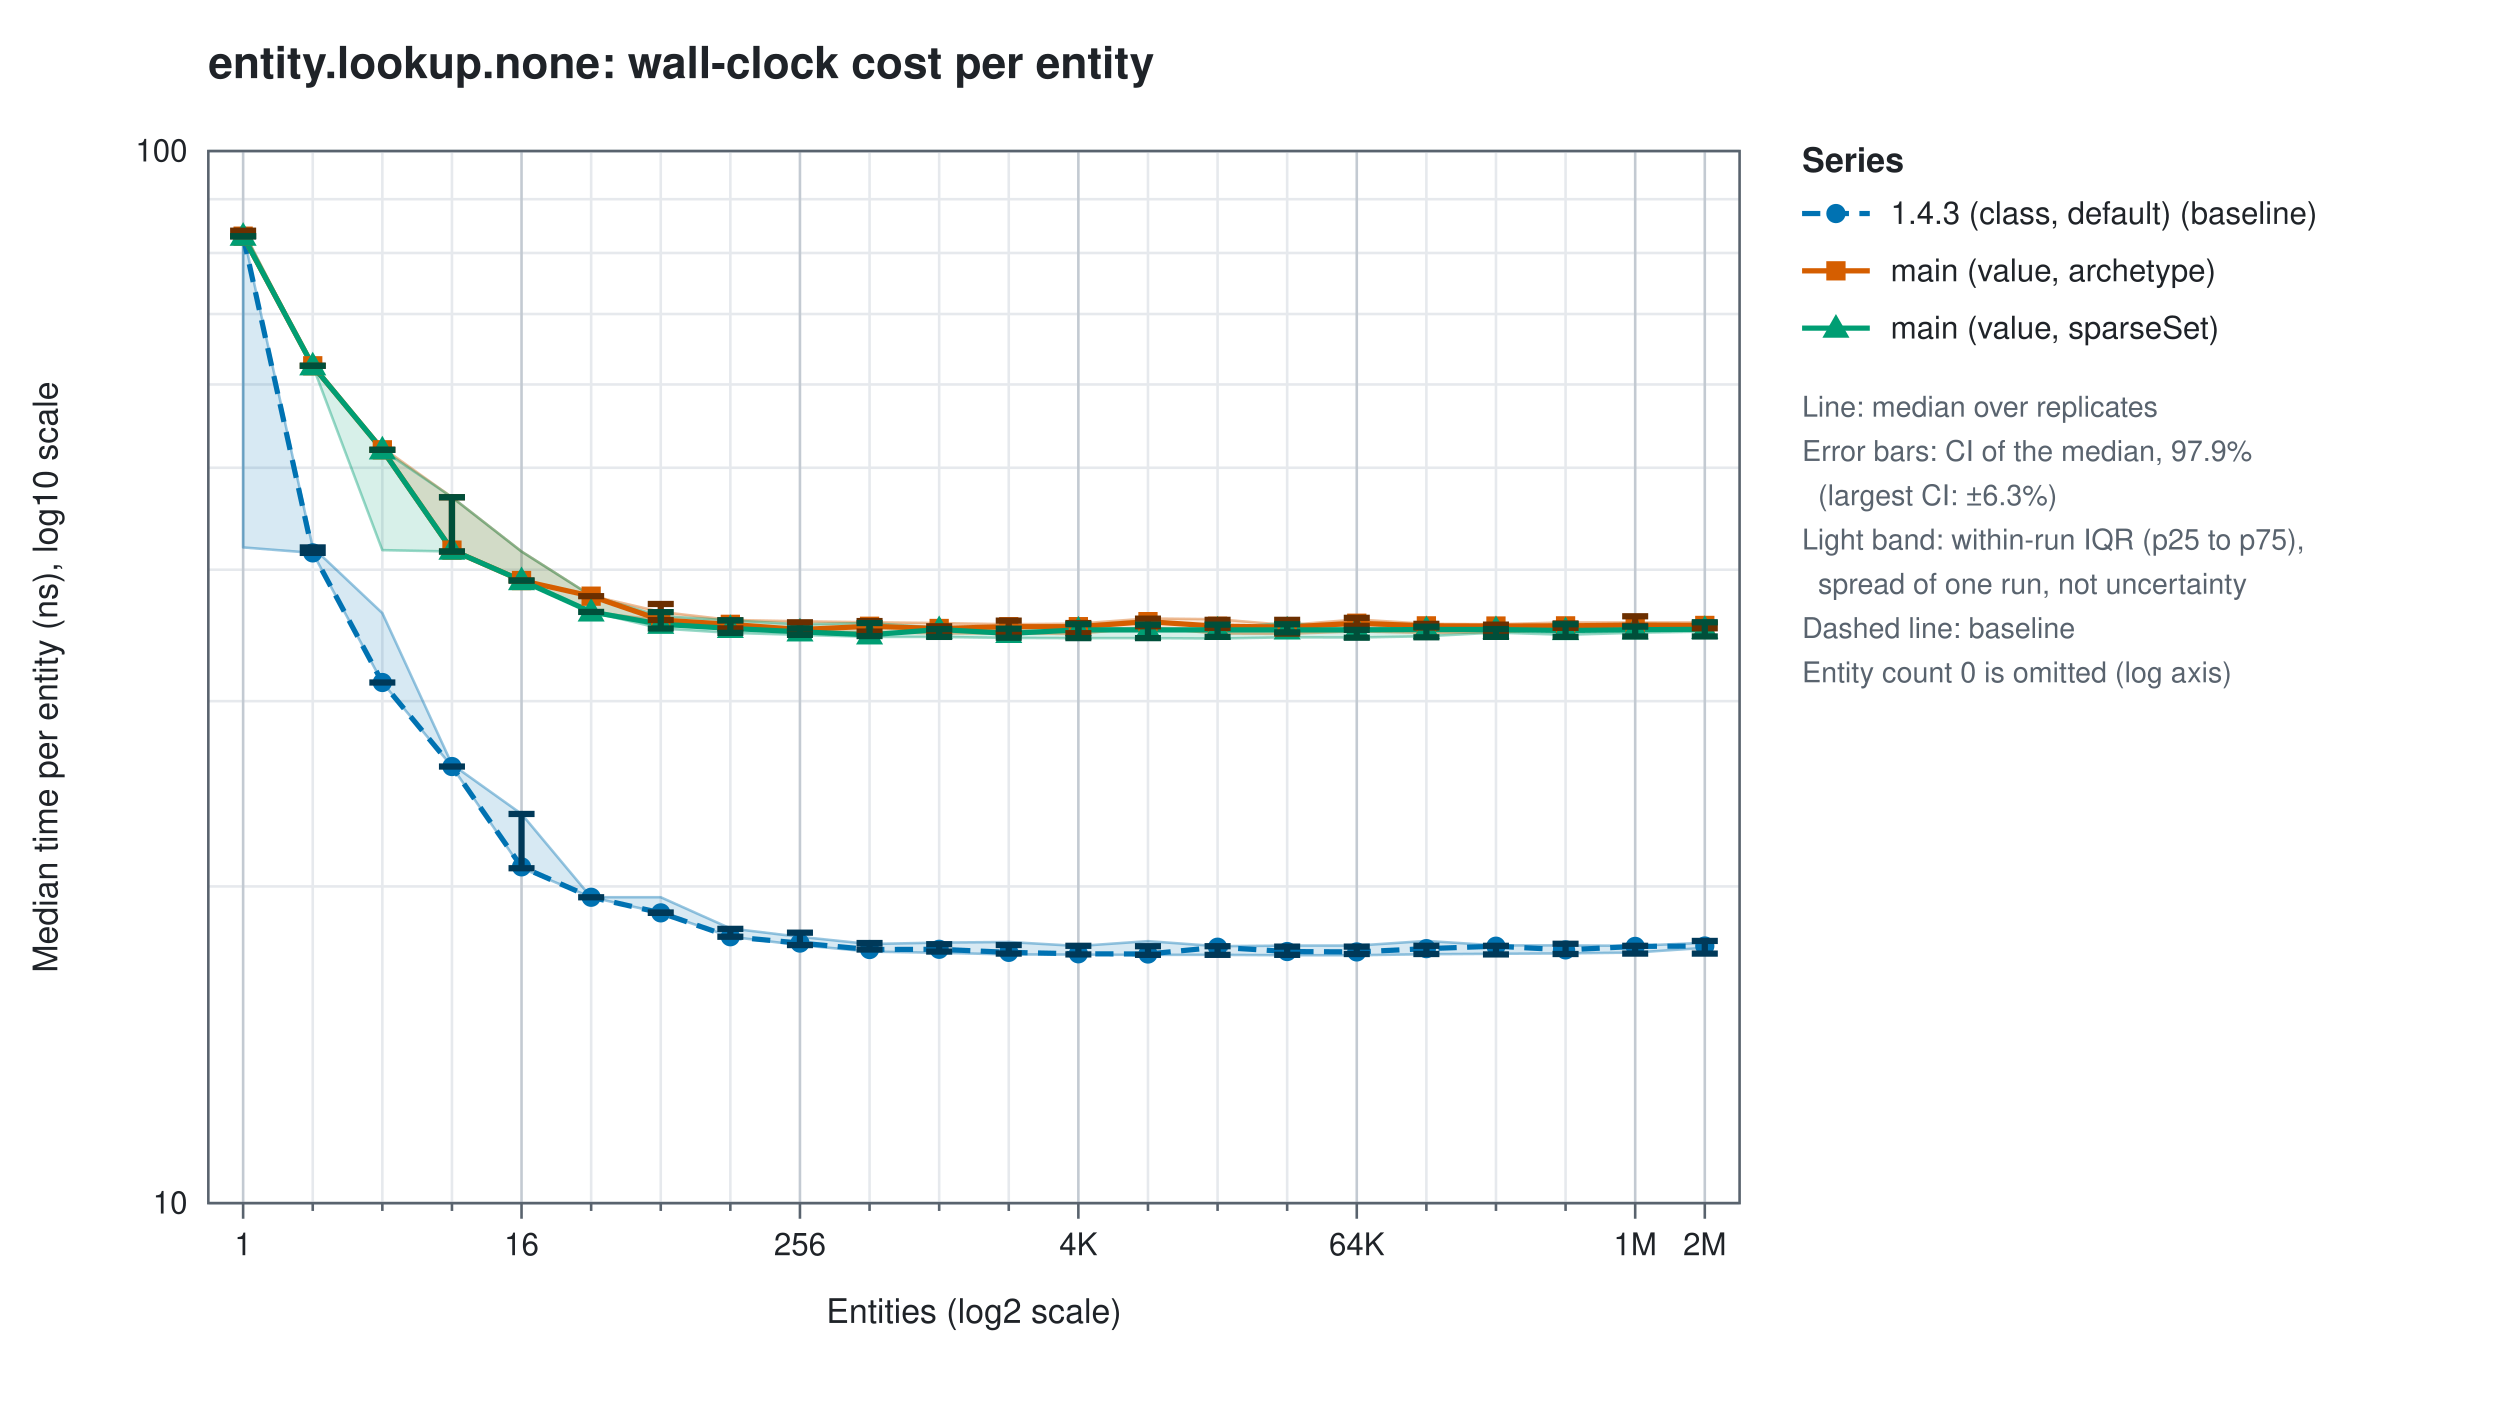
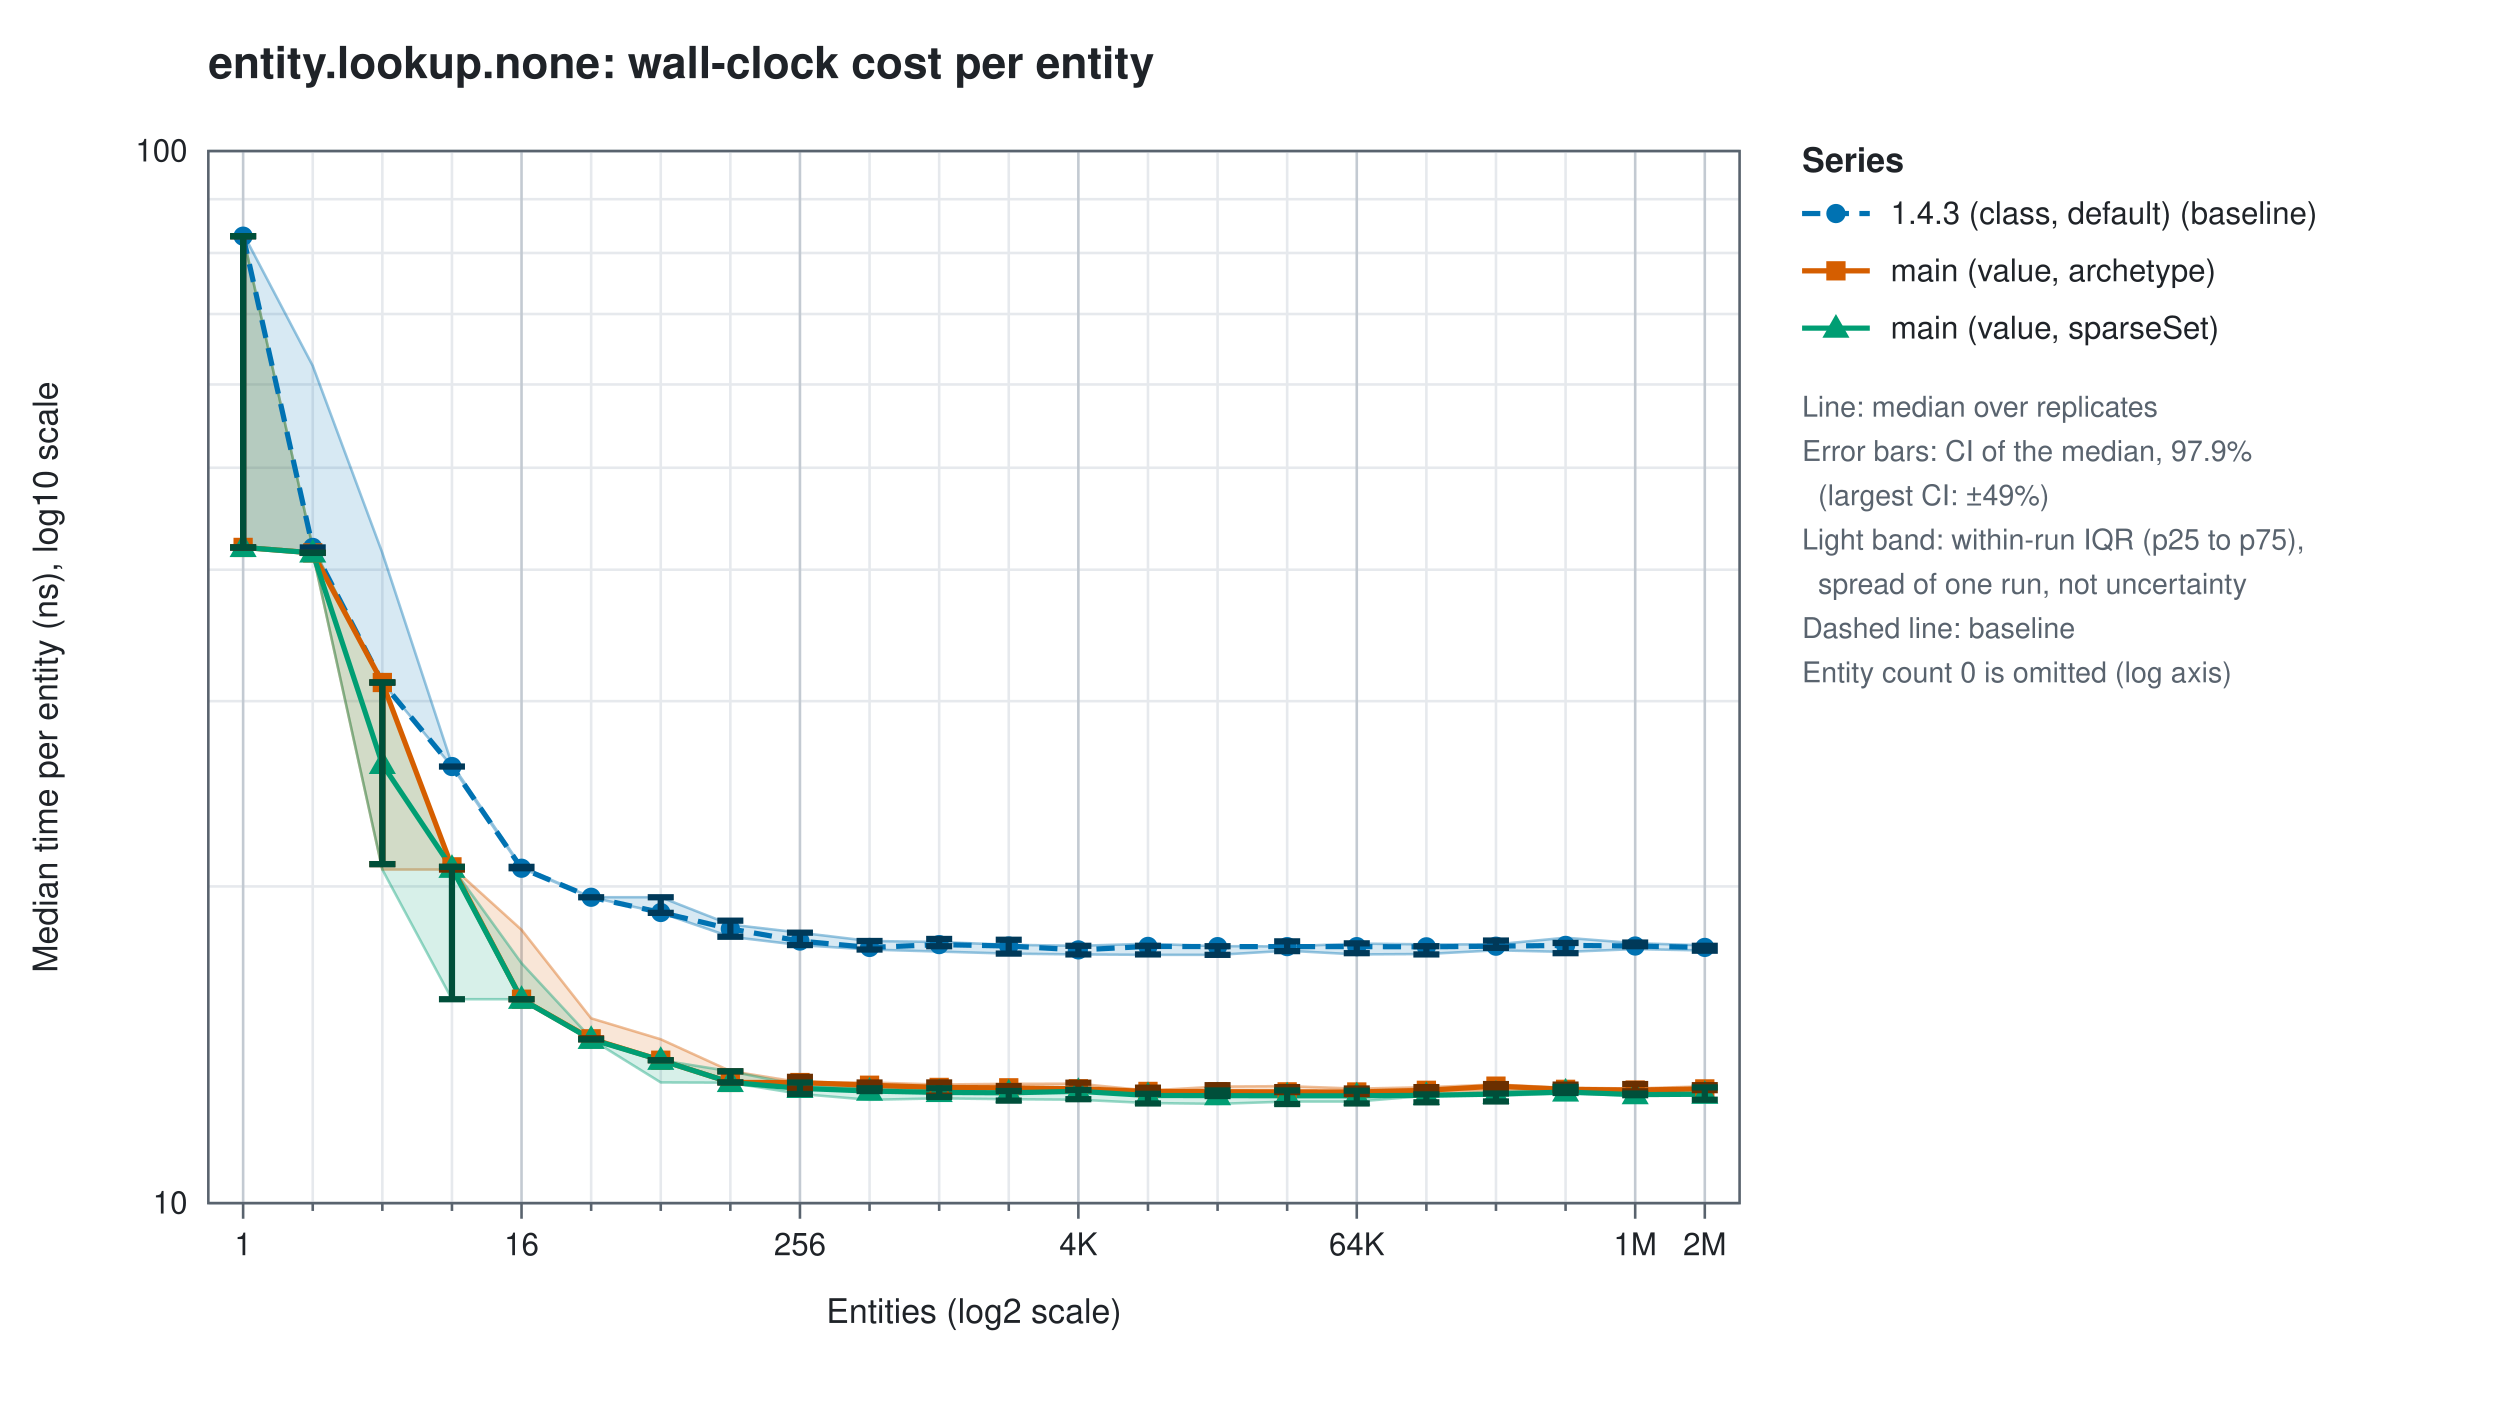
<svg xmlns="http://www.w3.org/2000/svg" viewBox="0 0 960 540" width="960" height="540" role="img" aria-label="entity.lookup.none: wall-clock cost per entity">
  <style>
text{font-family:-apple-system,BlinkMacSystemFont,'Segoe UI',Helvetica,Arial,sans-serif;fill:#1f2328}
.title{font-size:17px;font-weight:600}.axis-title{font-size:13px}.tick{font-size:12px}.legend{font-size:12px}.legend-title{font-size:13px;font-weight:600}.note{font-size:11px;fill:#59636e}
.grid{stroke:#c3cad2;stroke-width:1}.minor{stroke:#e6e9ed;stroke-width:1}.axis{stroke:#59636e;stroke-width:1}.frame{fill:none;stroke:#59636e;stroke-width:1}
.line{fill:none;stroke:currentColor;stroke-width:2;stroke-linejoin:round}.baseline{stroke-dasharray:7 4}
.band{fill:currentColor;fill-opacity:.16;stroke:currentColor;stroke-opacity:.4;stroke-width:1;stroke-linejoin:round}.ribbon{fill:currentColor;fill-opacity:.2;stroke:none}.errbar{fill:none;stroke:currentColor;stroke-width:2.4;stroke-linecap:butt}
.zone{fill:#59636e;fill-opacity:.14;stroke:none}.ref{stroke:#1f2328;stroke-width:1;stroke-dasharray:2 3}
.marker{fill:currentColor;stroke:currentColor;stroke-width:1.4}.marker.hollow{fill:none}
.c0{color:#0072B2}
.c1{color:#D55E00}
.c2{color:#009E73}
.c3{color:#CC79A7}
.c4{color:#E69F00}
.c5{color:#56B4E9}
.c6{color:#6E6E6E}
.errbar.e0{color:#003959}
.errbar.e1{color:#6B2F00}
.errbar.e2{color:#004F3A}
.errbar.e3{color:#663D54}
.errbar.e4{color:#735000}
.errbar.e5{color:#2B5A75}
.errbar.e6{color:#373737}
@media (prefers-color-scheme: dark){
text{fill:#e6edf3}.note{fill:#9198a1}
.grid{stroke:#4a525c}.minor{stroke:#2d333b}.axis,.frame{stroke:#9198a1}.zone{fill:#9198a1}.ref{stroke:#e6edf3}
.c0{color:#5AB4F0}
.c1{color:#F28C42}
.c2{color:#2FD0A0}
.c3{color:#E69BC4}
.c4{color:#F2B83A}
.c5{color:#8FD0F5}
.c6{color:#B4B4B4}
.errbar.e0{color:#A4D6F7}
.errbar.e1{color:#F8C097}
.errbar.e2{color:#8DE5CB}
.errbar.e3{color:#F1C8DF}
.errbar.e4{color:#F8D893}
.errbar.e5{color:#C1E5FA}
.errbar.e6{color:#D6D6D6}
}
</style>
  <clipPath id="plot-area">
    <rect x="80" y="58" width="588" height="404" />
  </clipPath>
  <text class="title" x="80" y="30">entity.lookup.none: wall-clock cost per entity</text>
  <line class="minor" x1="80" x2="668" y1="340.38" y2="340.38" />
  <line class="minor" x1="80" x2="668" y1="269.24" y2="269.24" />
  <line class="minor" x1="80" x2="668" y1="218.77" y2="218.77" />
  <line class="minor" x1="80" x2="668" y1="179.62" y2="179.62" />
  <line class="minor" x1="80" x2="668" y1="147.63" y2="147.63" />
  <line class="minor" x1="80" x2="668" y1="120.58" y2="120.58" />
  <line class="minor" x1="80" x2="668" y1="97.15" y2="97.15" />
  <line class="minor" x1="80" x2="668" y1="76.49" y2="76.49" />
  <line class="grid" x1="80" x2="668" y1="462" y2="462" />
  <text class="tick" text-anchor="end" x="72" y="466">10</text>
  <line class="grid" x1="80" x2="668" y1="58" y2="58" />
  <text class="tick" text-anchor="end" x="72" y="62">100</text>
  <line class="grid" x1="93.36" x2="93.36" y1="58" y2="462" />
  <line class="axis" x1="93.36" x2="93.36" y1="462" y2="468" />
  <text class="tick" text-anchor="middle" x="93.36" y="482">1</text>
  <line class="minor" x1="120.09" x2="120.09" y1="58" y2="462" />
  <line class="axis" x1="120.09" x2="120.09" y1="462" y2="465" />
  <line class="minor" x1="146.82" x2="146.82" y1="58" y2="462" />
  <line class="axis" x1="146.82" x2="146.82" y1="462" y2="465" />
  <line class="minor" x1="173.55" x2="173.55" y1="58" y2="462" />
  <line class="axis" x1="173.55" x2="173.55" y1="462" y2="465" />
  <line class="grid" x1="200.27" x2="200.27" y1="58" y2="462" />
  <line class="axis" x1="200.27" x2="200.27" y1="462" y2="468" />
  <text class="tick" text-anchor="middle" x="200.27" y="482">16</text>
  <line class="minor" x1="227" x2="227" y1="58" y2="462" />
  <line class="axis" x1="227" x2="227" y1="462" y2="465" />
  <line class="minor" x1="253.73" x2="253.73" y1="58" y2="462" />
  <line class="axis" x1="253.73" x2="253.73" y1="462" y2="465" />
  <line class="minor" x1="280.45" x2="280.45" y1="58" y2="462" />
  <line class="axis" x1="280.45" x2="280.45" y1="462" y2="465" />
  <line class="grid" x1="307.18" x2="307.18" y1="58" y2="462" />
  <line class="axis" x1="307.18" x2="307.18" y1="462" y2="468" />
  <text class="tick" text-anchor="middle" x="307.18" y="482">256</text>
  <line class="minor" x1="333.91" x2="333.91" y1="58" y2="462" />
  <line class="axis" x1="333.91" x2="333.91" y1="462" y2="465" />
  <line class="minor" x1="360.64" x2="360.64" y1="58" y2="462" />
  <line class="axis" x1="360.64" x2="360.64" y1="462" y2="465" />
  <line class="minor" x1="387.36" x2="387.36" y1="58" y2="462" />
  <line class="axis" x1="387.36" x2="387.36" y1="462" y2="465" />
  <line class="grid" x1="414.09" x2="414.09" y1="58" y2="462" />
  <line class="axis" x1="414.09" x2="414.09" y1="462" y2="468" />
  <text class="tick" text-anchor="middle" x="414.09" y="482">4K</text>
  <line class="minor" x1="440.82" x2="440.82" y1="58" y2="462" />
  <line class="axis" x1="440.82" x2="440.82" y1="462" y2="465" />
  <line class="minor" x1="467.55" x2="467.55" y1="58" y2="462" />
  <line class="axis" x1="467.55" x2="467.55" y1="462" y2="465" />
  <line class="minor" x1="494.27" x2="494.27" y1="58" y2="462" />
  <line class="axis" x1="494.27" x2="494.27" y1="462" y2="465" />
  <line class="grid" x1="521" x2="521" y1="58" y2="462" />
  <line class="axis" x1="521" x2="521" y1="462" y2="468" />
  <text class="tick" text-anchor="middle" x="521" y="482">64K</text>
  <line class="minor" x1="547.73" x2="547.73" y1="58" y2="462" />
  <line class="axis" x1="547.73" x2="547.73" y1="462" y2="465" />
  <line class="minor" x1="574.45" x2="574.45" y1="58" y2="462" />
  <line class="axis" x1="574.45" x2="574.45" y1="462" y2="465" />
  <line class="minor" x1="601.18" x2="601.18" y1="58" y2="462" />
  <line class="axis" x1="601.18" x2="601.18" y1="462" y2="465" />
  <line class="grid" x1="627.91" x2="627.91" y1="58" y2="462" />
  <line class="axis" x1="627.91" x2="627.91" y1="462" y2="468" />
  <text class="tick" text-anchor="middle" x="627.91" y="482">1M</text>
  <line class="grid" x1="654.64" x2="654.64" y1="58" y2="462" />
  <line class="axis" x1="654.64" x2="654.64" y1="462" y2="468" />
  <text class="tick" text-anchor="middle" x="654.64" y="482">2M</text>
  <rect class="frame" x="80" y="58" width="588" height="404" />
  <text class="axis-title" text-anchor="middle" x="374" y="508">Entities (log2 scale)</text>
  <text class="axis-title" text-anchor="middle" transform="translate(22 260) rotate(-90)">Median time per entity (ns), log10 scale</text>
  <g clip-path="url(#plot-area)">
-     <polygon class="band c0" points="93.36,89.64 120.09,210.21 146.82,235.44 173.55,293.51 200.27,312.56 227,344.55 253.73,344.55 280.45,356.52 307.18,359.75 333.91,362.51 360.64,361.95 387.36,361.72 414.09,363.27 440.82,361.4 467.55,363.34 494.27,363.11 521,363.11 547.73,361.32 574.45,363.03 601.18,363.03 627.91,363.19 654.64,362.02 654.64,363.97 627.91,365.78 601.18,366.1 574.45,366.26 547.73,366.42 521,366.81 494.27,366.81 467.55,366.66 440.82,366.66 414.09,366.58 387.36,366.5 360.64,365.87 333.91,365.41 307.18,362.91 280.45,359.71 253.73,350.54 227,344.55 200.27,333.4 173.55,294.35 146.82,262.08 120.09,212.31 93.36,210.21" />
-     <polygon class="band c1" points="93.36,88.59 120.09,140.46 146.82,171.89 173.55,190.94 200.27,211.78 227,228.78 253.73,234.98 280.45,238.06 307.18,238.57 333.91,238.95 360.64,239.25 387.36,239.71 414.09,239.48 440.82,237.48 467.55,237.79 494.27,240.02 521,237.86 547.73,239.55 574.45,239.71 601.18,239.01 627.91,239.01 654.64,239.01 654.64,241.65 627.91,240.25 601.18,241.73 574.45,242.82 547.73,243.06 521,242.43 494.27,243.38 467.55,243.3 440.82,240.87 414.09,243.38 387.36,243.3 360.64,243.22 333.91,242.76 307.18,242.61 280.45,241.3 253.73,238.25 227,234.98 200.27,222.93 173.55,211.78 146.82,172.73 120.09,140.46 93.36,90.69" />
-     <polygon class="band c2" points="93.36,88.59 120.09,140.46 146.82,172.73 173.55,190.94 200.27,211.78 227,228.78 253.73,236.57 280.45,238.21 307.18,239.73 333.91,239.25 360.64,241.03 387.36,241.34 414.09,240.72 440.82,241.65 467.55,241.26 494.27,239.17 521,241.57 547.73,239.79 574.45,241.26 601.18,241.41 627.91,241.57 654.64,240.17 654.64,242.51 627.91,242.98 601.18,243.77 574.45,242.9 547.73,244.32 521,244.8 494.27,244.72 467.55,245.2 440.82,245.04 414.09,245.04 387.36,244.96 360.64,244.57 333.91,244.57 307.18,243.79 280.45,243.02 253.73,241.34 227,234.98 200.27,222.93 173.55,211.78 146.82,211.25 120.09,140.46 93.36,90.69" />
-     <polyline class="line c0 baseline" points="93.36,90.69 120.09,212.31 146.82,262.08 173.55,294.35 200.27,332.87 227,344.55 253.73,350.54 280.45,359.71 307.18,362.14 333.91,364.62 360.64,364.53 387.36,365.71 414.09,366.26 440.82,366.34 467.55,363.73 494.27,365.39 521,365.54 547.73,364.28 574.45,363.34 601.18,364.76 627.91,363.42 654.64,363.27" />
-     <polyline class="line c1" points="93.36,90.69 120.09,140.46 146.82,172.73 173.55,211.25 200.27,222.93 227,228.93 253.73,238.09 280.45,239.75 307.18,241.75 333.91,240.49 360.64,241.34 387.36,240.64 414.09,240.64 440.82,238.71 467.55,240.48 494.27,240.79 521,239.32 547.73,240.33 574.45,240.4 601.18,240.33 627.91,240.02 654.64,240.17" />
-     <polyline class="line c2" points="93.36,90.69 120.09,140.46 146.82,172.73 173.55,211.25 200.27,222.93 227,234.98 253.73,239.71 280.45,241.3 307.18,242.61 333.91,243.78 360.64,241.73 387.36,243.22 414.09,241.88 440.82,241.88 467.55,241.88 494.27,241.88 521,241.88 547.73,241.73 574.45,241.73 601.18,242.12 627.91,241.81 654.64,241.65" />
+     <polygon class="band c0" points="93.36,89.64 120.09,140.46 146.82,212.31 173.55,293.51 200.27,332.87 227,344.55 253.73,344.55 280.45,355.03 307.18,358.15 333.91,361.34 360.64,361.72 387.36,362.8 414.09,363.19 440.82,362.41 467.55,363.34 494.27,363.42 521,362.33 547.73,362.64 574.45,362.64 601.18,360.09 627.91,362.18 654.64,363.03 654.64,364.99 627.91,364.44 601.18,365.54 574.45,364.91 547.73,366.34 521,366.5 494.27,365.07 467.55,366.66 440.82,366.66 414.09,366.5 387.36,366.18 360.64,365.4 333.91,364.62 307.18,362.91 280.45,359.71 253.73,350.54 227,344.55 200.27,333.4 173.55,294.35 146.82,262.08 120.09,212.31 93.36,210.21" />
+     <polygon class="band c1" points="93.36,90.69 120.09,210.21 146.82,262.08 173.55,332.87 200.27,357.05 227,391.04 253.73,399.09 280.45,411.29 307.18,415.6 333.91,415.68 360.64,416.46 387.36,416.18 414.09,416.13 440.82,418.79 467.55,417.24 494.27,417.08 521,418.04 547.73,417.5 574.45,416.44 601.18,417.72 627.91,417.98 654.64,417.13 654.64,418.52 627.91,418.78 601.18,418.73 574.45,418.62 547.73,419.43 521,419.54 494.27,419.97 467.55,419.43 440.82,419.59 414.09,418.63 387.36,419.65 360.64,418.42 333.91,417.9 307.18,417.93 280.45,415.65 253.73,407.13 227,399.09 200.27,383.7 173.55,333.92 146.82,333.92 120.09,212.31 93.36,210.21" />
+     <polygon class="band c2" points="93.36,90.69 120.09,210.21 146.82,262.08 173.55,332.87 200.27,369.87 227,398.71 253.73,407.13 280.45,411.39 307.18,416.76 333.91,417.32 360.64,418.16 387.36,418.15 414.09,418.73 440.82,420.45 467.55,418.57 494.27,420.67 521,420.18 547.73,420.18 574.45,419.43 601.18,417.56 627.91,419.54 654.64,418.25 654.64,420.56 627.91,420.72 601.18,419.91 574.45,420.78 547.73,420.78 521,423.01 494.27,423.01 467.55,423.89 440.82,423.56 414.09,422.3 387.36,422.09 360.64,421.77 333.91,422.33 307.18,420.07 280.45,415.76 253.73,415.65 227,399.09 200.27,383.7 173.55,383.7 146.82,333.92 120.09,212.31 93.36,210.21" />
+     <polyline class="line c0 baseline" points="93.36,90.69 120.09,210.21 146.82,262.08 173.55,294.35 200.27,333.4 227,344.55 253.73,350.4 280.45,356.68 307.18,361.36 333.91,363.83 360.64,362.73 387.36,363.27 414.09,364.76 440.82,363.42 467.55,363.5 494.27,363.5 521,363.5 547.73,363.58 574.45,363.34 601.18,363.03 627.91,363.27 654.64,363.81" />
+     <polyline class="line c1" points="93.36,210.21 120.09,212.31 146.82,262.08 173.55,332.87 200.27,383.7 227,398.9 253.73,407.13 280.45,415.65 307.18,415.7 333.91,416.73 360.64,417.57 387.36,417.72 414.09,418.09 440.82,419.11 467.55,419.21 494.27,419.27 521,419.32 547.73,418.68 574.45,417.08 601.18,418.3 627.91,418.57 654.64,418.14" />
+     <polyline class="line c2" points="93.36,210.21 120.09,212.31 146.82,293.51 173.55,333.4 200.27,383.7 227,399.09 253.73,407.13 280.45,415.65 307.18,417.93 333.91,418.97 360.64,419.49 387.36,419.65 414.09,419.06 440.82,420.67 467.55,420.72 494.27,420.78 521,420.78 547.73,420.61 574.45,420.13 601.18,419.32 627.91,420.34 654.64,420.18" />
    <circle class="marker c0" cx="93.36" cy="90.69" r="3" />
-     <circle class="marker c0" cx="120.09" cy="212.31" r="3" />
+     <circle class="marker c0" cx="120.09" cy="210.21" r="3" />
    <circle class="marker c0" cx="146.82" cy="262.08" r="3" />
    <circle class="marker c0" cx="173.55" cy="294.35" r="3" />
-     <circle class="marker c0" cx="200.27" cy="332.87" r="3" />
+     <circle class="marker c0" cx="200.27" cy="333.4" r="3" />
    <circle class="marker c0" cx="227" cy="344.55" r="3" />
-     <circle class="marker c0" cx="253.73" cy="350.54" r="3" />
-     <circle class="marker c0" cx="280.45" cy="359.71" r="3" />
-     <circle class="marker c0" cx="307.18" cy="362.14" r="3" />
-     <circle class="marker c0" cx="333.91" cy="364.62" r="3" />
-     <circle class="marker c0" cx="360.64" cy="364.53" r="3" />
-     <circle class="marker c0" cx="387.36" cy="365.71" r="3" />
-     <circle class="marker c0" cx="414.09" cy="366.26" r="3" />
-     <circle class="marker c0" cx="440.82" cy="366.34" r="3" />
-     <circle class="marker c0" cx="467.55" cy="363.73" r="3" />
-     <circle class="marker c0" cx="494.27" cy="365.39" r="3" />
-     <circle class="marker c0" cx="521" cy="365.54" r="3" />
-     <circle class="marker c0" cx="547.73" cy="364.28" r="3" />
+     <circle class="marker c0" cx="253.73" cy="350.4" r="3" />
+     <circle class="marker c0" cx="280.45" cy="356.68" r="3" />
+     <circle class="marker c0" cx="307.18" cy="361.36" r="3" />
+     <circle class="marker c0" cx="333.91" cy="363.83" r="3" />
+     <circle class="marker c0" cx="360.64" cy="362.73" r="3" />
+     <circle class="marker c0" cx="387.36" cy="363.27" r="3" />
+     <circle class="marker c0" cx="414.09" cy="364.76" r="3" />
+     <circle class="marker c0" cx="440.82" cy="363.42" r="3" />
+     <circle class="marker c0" cx="467.55" cy="363.5" r="3" />
+     <circle class="marker c0" cx="494.27" cy="363.5" r="3" />
+     <circle class="marker c0" cx="521" cy="363.5" r="3" />
+     <circle class="marker c0" cx="547.73" cy="363.58" r="3" />
    <circle class="marker c0" cx="574.45" cy="363.34" r="3" />
-     <circle class="marker c0" cx="601.18" cy="364.76" r="3" />
-     <circle class="marker c0" cx="627.91" cy="363.42" r="3" />
-     <circle class="marker c0" cx="654.64" cy="363.27" r="3" />
-     <rect class="marker c1" x="90.36" y="87.69" width="6" height="6" />
-     <rect class="marker c1" x="117.09" y="137.46" width="6" height="6" />
-     <rect class="marker c1" x="143.82" y="169.73" width="6" height="6" />
-     <rect class="marker c1" x="170.55" y="208.25" width="6" height="6" />
-     <rect class="marker c1" x="197.27" y="219.93" width="6" height="6" />
-     <rect class="marker c1" x="224" y="225.93" width="6" height="6" />
-     <rect class="marker c1" x="250.73" y="235.09" width="6" height="6" />
-     <rect class="marker c1" x="277.45" y="236.75" width="6" height="6" />
-     <rect class="marker c1" x="304.18" y="238.75" width="6" height="6" />
-     <rect class="marker c1" x="330.91" y="237.49" width="6" height="6" />
-     <rect class="marker c1" x="357.64" y="238.34" width="6" height="6" />
-     <rect class="marker c1" x="384.36" y="237.64" width="6" height="6" />
-     <rect class="marker c1" x="411.09" y="237.64" width="6" height="6" />
-     <rect class="marker c1" x="437.82" y="235.71" width="6" height="6" />
-     <rect class="marker c1" x="464.55" y="237.48" width="6" height="6" />
-     <rect class="marker c1" x="491.27" y="237.79" width="6" height="6" />
-     <rect class="marker c1" x="518" y="236.32" width="6" height="6" />
-     <rect class="marker c1" x="544.73" y="237.33" width="6" height="6" />
-     <rect class="marker c1" x="571.45" y="237.4" width="6" height="6" />
-     <rect class="marker c1" x="598.18" y="237.33" width="6" height="6" />
-     <rect class="marker c1" x="624.91" y="237.02" width="6" height="6" />
-     <rect class="marker c1" x="651.64" y="237.17" width="6" height="6" />
-     <polygon class="marker c2" points="93.36,86.69 97.36,93.69 89.36,93.69" />
-     <polygon class="marker c2" points="120.09,136.46 124.09,143.46 116.09,143.46" />
-     <polygon class="marker c2" points="146.82,168.73 150.82,175.73 142.82,175.73" />
-     <polygon class="marker c2" points="173.55,207.25 177.55,214.25 169.55,214.25" />
-     <polygon class="marker c2" points="200.27,218.93 204.27,225.93 196.27,225.93" />
-     <polygon class="marker c2" points="227,230.98 231,237.98 223,237.98" />
-     <polygon class="marker c2" points="253.73,235.71 257.73,242.71 249.73,242.71" />
-     <polygon class="marker c2" points="280.45,237.3 284.45,244.3 276.45,244.3" />
-     <polygon class="marker c2" points="307.18,238.61 311.18,245.61 303.18,245.61" />
-     <polygon class="marker c2" points="333.91,239.78 337.91,246.78 329.91,246.78" />
-     <polygon class="marker c2" points="360.64,237.73 364.64,244.73 356.64,244.73" />
-     <polygon class="marker c2" points="387.36,239.22 391.36,246.22 383.36,246.22" />
-     <polygon class="marker c2" points="414.09,237.88 418.09,244.88 410.09,244.88" />
-     <polygon class="marker c2" points="440.82,237.88 444.82,244.88 436.82,244.88" />
-     <polygon class="marker c2" points="467.55,237.88 471.55,244.88 463.55,244.88" />
-     <polygon class="marker c2" points="494.27,237.88 498.27,244.88 490.27,244.88" />
-     <polygon class="marker c2" points="521,237.88 525,244.88 517,244.88" />
-     <polygon class="marker c2" points="547.73,237.73 551.73,244.73 543.73,244.73" />
-     <polygon class="marker c2" points="574.45,237.73 578.45,244.73 570.45,244.73" />
-     <polygon class="marker c2" points="601.18,238.12 605.18,245.12 597.18,245.12" />
-     <polygon class="marker c2" points="627.91,237.81 631.91,244.81 623.91,244.81" />
-     <polygon class="marker c2" points="654.64,237.65 658.64,244.65 650.64,244.65" />
-     <path class="errbar e0" d="M93.36,90.69V90.69M88.36,90.69H98.36M88.36,90.69H98.36" />
+     <circle class="marker c0" cx="601.18" cy="363.03" r="3" />
+     <circle class="marker c0" cx="627.91" cy="363.27" r="3" />
+     <circle class="marker c0" cx="654.64" cy="363.81" r="3" />
+     <rect class="marker c1" x="90.36" y="207.21" width="6" height="6" />
+     <rect class="marker c1" x="117.09" y="209.31" width="6" height="6" />
+     <rect class="marker c1" x="143.82" y="259.08" width="6" height="6" />
+     <rect class="marker c1" x="170.55" y="329.87" width="6" height="6" />
+     <rect class="marker c1" x="197.27" y="380.7" width="6" height="6" />
+     <rect class="marker c1" x="224" y="395.9" width="6" height="6" />
+     <rect class="marker c1" x="250.73" y="404.13" width="6" height="6" />
+     <rect class="marker c1" x="277.45" y="412.65" width="6" height="6" />
+     <rect class="marker c1" x="304.18" y="412.7" width="6" height="6" />
+     <rect class="marker c1" x="330.91" y="413.73" width="6" height="6" />
+     <rect class="marker c1" x="357.64" y="414.57" width="6" height="6" />
+     <rect class="marker c1" x="384.36" y="414.72" width="6" height="6" />
+     <rect class="marker c1" x="411.09" y="415.09" width="6" height="6" />
+     <rect class="marker c1" x="437.82" y="416.11" width="6" height="6" />
+     <rect class="marker c1" x="464.55" y="416.21" width="6" height="6" />
+     <rect class="marker c1" x="491.27" y="416.27" width="6" height="6" />
+     <rect class="marker c1" x="518" y="416.32" width="6" height="6" />
+     <rect class="marker c1" x="544.73" y="415.68" width="6" height="6" />
+     <rect class="marker c1" x="571.45" y="414.08" width="6" height="6" />
+     <rect class="marker c1" x="598.18" y="415.3" width="6" height="6" />
+     <rect class="marker c1" x="624.91" y="415.57" width="6" height="6" />
+     <rect class="marker c1" x="651.64" y="415.14" width="6" height="6" />
+     <polygon class="marker c2" points="93.36,206.21 97.36,213.21 89.36,213.21" />
+     <polygon class="marker c2" points="120.09,208.31 124.09,215.31 116.09,215.31" />
+     <polygon class="marker c2" points="146.82,289.51 150.82,296.51 142.82,296.51" />
+     <polygon class="marker c2" points="173.55,329.4 177.55,336.4 169.55,336.4" />
+     <polygon class="marker c2" points="200.27,379.7 204.27,386.7 196.27,386.7" />
+     <polygon class="marker c2" points="227,395.09 231,402.09 223,402.09" />
+     <polygon class="marker c2" points="253.73,403.13 257.73,410.13 249.73,410.13" />
+     <polygon class="marker c2" points="280.45,411.65 284.45,418.65 276.45,418.65" />
+     <polygon class="marker c2" points="307.18,413.93 311.18,420.93 303.18,420.93" />
+     <polygon class="marker c2" points="333.91,414.97 337.91,421.97 329.91,421.97" />
+     <polygon class="marker c2" points="360.64,415.49 364.64,422.49 356.64,422.49" />
+     <polygon class="marker c2" points="387.36,415.65 391.36,422.65 383.36,422.65" />
+     <polygon class="marker c2" points="414.09,415.06 418.09,422.06 410.09,422.06" />
+     <polygon class="marker c2" points="440.82,416.67 444.82,423.67 436.82,423.67" />
+     <polygon class="marker c2" points="467.55,416.72 471.55,423.72 463.55,423.72" />
+     <polygon class="marker c2" points="494.27,416.78 498.27,423.78 490.27,423.78" />
+     <polygon class="marker c2" points="521,416.78 525,423.78 517,423.78" />
+     <polygon class="marker c2" points="547.73,416.61 551.73,423.61 543.73,423.61" />
+     <polygon class="marker c2" points="574.45,416.13 578.45,423.13 570.45,423.13" />
+     <polygon class="marker c2" points="601.18,415.32 605.18,422.32 597.18,422.32" />
+     <polygon class="marker c2" points="627.91,416.34 631.91,423.34 623.91,423.34" />
+     <polygon class="marker c2" points="654.64,416.18 658.64,423.18 650.64,423.18" />
+     <path class="errbar e0" d="M93.36,90.69V210.21M88.36,90.69H98.36M88.36,210.21H98.36" />
    <path class="errbar e0" d="M120.09,210.21V212.31M115.09,210.21H125.09M115.09,212.31H125.09" />
    <path class="errbar e0" d="M146.82,262.08V262.08M141.82,262.08H151.82M141.82,262.08H151.82" />
    <path class="errbar e0" d="M173.55,294.35V294.35M168.55,294.35H178.55M168.55,294.35H178.55" />
-     <path class="errbar e0" d="M200.27,312.56V333.4M195.27,312.56H205.27M195.27,333.4H205.27" />
+     <path class="errbar e0" d="M200.27,332.87V333.4M195.27,332.87H205.27M195.27,333.4H205.27" />
    <path class="errbar e0" d="M227,344.55V344.55M222,344.55H232M222,344.55H232" />
-     <path class="errbar e0" d="M253.73,350.4V350.54M248.73,350.4H258.73M248.73,350.54H258.73" />
-     <path class="errbar e0" d="M280.45,356.68V359.71M275.45,356.68H285.45M275.45,359.71H285.45" />
+     <path class="errbar e0" d="M253.73,344.55V350.54M248.73,344.55H258.73M248.73,350.54H258.73" />
+     <path class="errbar e0" d="M280.45,353.54V359.71M275.45,353.54H285.45M275.45,359.71H285.45" />
    <path class="errbar e0" d="M307.18,358.15V362.91M302.18,358.15H312.18M302.18,362.91H312.18" />
-     <path class="errbar e0" d="M333.91,362.12V364.62M328.91,362.12H338.91M328.91,364.62H338.91" />
-     <path class="errbar e0" d="M360.64,362.57V365.4M355.64,362.57H365.64M355.64,365.4H365.64" />
-     <path class="errbar e0" d="M387.36,362.88V366.18M382.36,362.88H392.36M382.36,366.18H392.36" />
+     <path class="errbar e0" d="M333.91,361.34V364.62M328.91,361.34H338.91M328.91,364.62H338.91" />
+     <path class="errbar e0" d="M360.64,360.56V363.35M355.64,360.56H365.64M355.64,363.35H365.64" />
+     <path class="errbar e0" d="M387.36,360.87V366.18M382.36,360.87H392.36M382.36,366.18H392.36" />
    <path class="errbar e0" d="M414.09,363.19V366.5M409.09,363.19H419.09M409.09,366.5H419.09" />
-     <path class="errbar e0" d="M440.82,363.34V366.66M435.82,363.34H445.82M435.82,366.66H445.82" />
+     <path class="errbar e0" d="M440.82,363.19V366.5M435.82,363.19H445.82M435.82,366.5H445.82" />
    <path class="errbar e0" d="M467.55,363.34V366.66M462.55,363.34H472.55M462.55,366.66H472.55" />
-     <path class="errbar e0" d="M494.27,363.5V366.66M489.27,363.5H499.27M489.27,366.66H499.27" />
-     <path class="errbar e0" d="M521,363.5V366.34M516,363.5H526M516,366.34H526" />
-     <path class="errbar e0" d="M547.73,363.19V366.34M542.73,363.19H552.73M542.73,366.34H552.73" />
-     <path class="errbar e0" d="M574.45,363.19V366.5M569.45,363.19H579.45M569.45,366.5H579.45" />
-     <path class="errbar e0" d="M601.18,362.41V366.34M596.18,362.41H606.18M596.18,366.34H606.18" />
-     <path class="errbar e0" d="M627.91,363.19V366.18M622.91,363.19H632.91M622.91,366.18H632.91" />
-     <path class="errbar e0" d="M654.64,361.32V366.18M649.64,361.32H659.64M649.64,366.18H659.64" />
-     <path class="errbar e1" d="M93.36,88.59V90.69M88.36,88.59H98.36M88.36,90.69H98.36" />
-     <path class="errbar e1" d="M120.09,140.46V140.46M115.09,140.46H125.09M115.09,140.46H125.09" />
-     <path class="errbar e1" d="M146.82,172.73V172.73M141.82,172.73H151.82M141.82,172.73H151.82" />
-     <path class="errbar e1" d="M173.55,190.94V211.78M168.55,190.94H178.55M168.55,211.78H178.55" />
-     <path class="errbar e1" d="M200.27,222.93V222.93M195.27,222.93H205.27M195.27,222.93H205.27" />
-     <path class="errbar e1" d="M227,228.93V228.93M222,228.93H232M222,228.93H232" />
-     <path class="errbar e1" d="M253.73,231.93V238.09M248.73,231.93H258.73M248.73,238.09H258.73" />
-     <path class="errbar e1" d="M280.45,238.21V241.3M275.45,238.21H285.45M275.45,241.3H285.45" />
-     <path class="errbar e1" d="M307.18,238.96V242.22M302.18,238.96H312.18M302.18,242.22H312.18" />
-     <path class="errbar e1" d="M333.91,238.49V242.52M328.91,238.49H338.91M328.91,242.52H338.91" />
-     <path class="errbar e1" d="M360.64,240.49V242.83M355.64,240.49H365.64M355.64,242.83H365.64" />
-     <path class="errbar e1" d="M387.36,238.33V243.3M382.36,238.33H392.36M382.36,243.3H392.36" />
-     <path class="errbar e1" d="M414.09,239.25V243.14M409.09,239.25H419.09M409.09,243.14H419.09" />
-     <path class="errbar e1" d="M440.82,237.56V240.48M435.82,237.56H445.82M435.82,240.48H445.82" />
-     <path class="errbar e1" d="M467.55,238.02V241.1M462.55,238.02H472.55M462.55,241.1H472.55" />
-     <path class="errbar e1" d="M494.27,238.02V243.3M489.27,238.02H499.27M489.27,243.3H499.27" />
-     <path class="errbar e1" d="M521,237.25V240.33M516,237.25H526M516,240.33H526" />
-     <path class="errbar e1" d="M547.73,239.55V240.95M542.73,239.55H552.73M542.73,240.95H552.73" />
-     <path class="errbar e1" d="M574.45,239.86V242.51M569.45,239.86H579.45M569.45,242.51H579.45" />
-     <path class="errbar e1" d="M601.18,239.4V241.1M596.18,239.4H606.18M596.18,241.1H606.18" />
-     <path class="errbar e1" d="M627.91,236.65V240.33M622.91,236.65H632.91M622.91,240.33H632.91" />
-     <path class="errbar e1" d="M654.64,239.4V241.26M649.64,239.4H659.64M649.64,241.26H659.64" />
-     <path class="errbar e2" d="M93.36,90.69V90.69M88.36,90.69H98.36M88.36,90.69H98.36" />
-     <path class="errbar e2" d="M120.09,140.46V140.46M115.09,140.46H125.09M115.09,140.46H125.09" />
-     <path class="errbar e2" d="M146.82,172.73V172.73M141.82,172.73H151.82M141.82,172.73H151.82" />
-     <path class="errbar e2" d="M173.55,190.94V211.78M168.55,190.94H178.55M168.55,211.78H178.55" />
-     <path class="errbar e2" d="M200.27,222.93V222.93M195.27,222.93H205.27M195.27,222.93H205.27" />
-     <path class="errbar e2" d="M227,234.98V234.98M222,234.98H232M222,234.98H232" />
-     <path class="errbar e2" d="M253.73,235.06V241.34M248.73,235.06H258.73M248.73,241.34H258.73" />
-     <path class="errbar e2" d="M280.45,238.21V243.02M275.45,238.21H285.45M275.45,243.02H285.45" />
-     <path class="errbar e2" d="M307.18,241.28V243.79M302.18,241.28H312.18M302.18,243.79H312.18" />
-     <path class="errbar e2" d="M333.91,239.25V244.25M328.91,239.25H338.91M328.91,244.25H338.91" />
-     <path class="errbar e2" d="M360.64,241.58V244.57M355.64,241.58H365.64M355.64,244.57H365.64" />
-     <path class="errbar e2" d="M387.36,241.42V244.88M382.36,241.42H392.36M382.36,244.88H392.36" />
-     <path class="errbar e2" d="M414.09,239.71V245.04M409.09,239.71H419.09M409.09,245.04H419.09" />
-     <path class="errbar e2" d="M440.82,239.86V245.04M435.82,239.86H445.82M435.82,245.04H445.82" />
-     <path class="errbar e2" d="M467.55,239.86V244.56M462.55,239.86H472.55M462.55,244.56H472.55" />
-     <path class="errbar e2" d="M494.27,239.71V242.82M489.27,239.71H499.27M489.27,242.82H499.27" />
-     <path class="errbar e2" d="M521,241.88V244.88M516,241.88H526M516,244.88H526" />
-     <path class="errbar e2" d="M547.73,240.64V244.72M542.73,240.64H552.73M542.73,244.72H552.73" />
-     <path class="errbar e2" d="M574.45,241.57V244.56M569.45,241.57H579.45M569.45,244.56H579.45" />
-     <path class="errbar e2" d="M601.18,239.71V244.56M596.18,239.71H606.18M596.18,244.56H606.18" />
-     <path class="errbar e2" d="M627.91,240.64V244.4M622.91,240.64H632.91M622.91,244.4H632.91" />
-     <path class="errbar e2" d="M654.64,238.94V244.4M649.64,238.94H659.64M649.64,244.4H659.64" />
+     <path class="errbar e0" d="M494.27,361.48V365.23M489.27,361.48H499.27M489.27,365.23H499.27" />
+     <path class="errbar e0" d="M521,362.25V366.02M516,362.25H526M516,366.02H526" />
+     <path class="errbar e0" d="M547.73,363.34V366.5M542.73,363.34H552.73M542.73,366.5H552.73" />
+     <path class="errbar e0" d="M574.45,361.17V363.97M569.45,361.17H579.45M569.45,363.97H579.45" />
+     <path class="errbar e0" d="M601.18,362.1V366.02M596.18,362.1H606.18M596.18,366.02H606.18" />
+     <path class="errbar e0" d="M627.91,361.94V363.34M622.91,361.94H632.91M622.91,363.34H632.91" />
+     <path class="errbar e0" d="M654.64,363.19V365.07M649.64,363.19H659.64M649.64,365.07H659.64" />
+     <path class="errbar e1" d="M93.36,90.69V210.21M88.36,90.69H98.36M88.36,210.21H98.36" />
+     <path class="errbar e1" d="M120.09,212.31V212.31M115.09,212.31H125.09M115.09,212.31H125.09" />
+     <path class="errbar e1" d="M146.82,262.08V331.82M141.82,262.08H151.82M141.82,331.82H151.82" />
+     <path class="errbar e1" d="M173.55,332.87V333.92M168.55,332.87H178.55M168.55,333.92H178.55" />
+     <path class="errbar e1" d="M200.27,383.7V383.7M195.27,383.7H205.27M195.27,383.7H205.27" />
+     <path class="errbar e1" d="M227,398.71V399.09M222,398.71H232M222,399.09H232" />
+     <path class="errbar e1" d="M253.73,407.13V407.13M248.73,407.13H258.73M248.73,407.13H258.73" />
+     <path class="errbar e1" d="M280.45,411.39V415.65M275.45,411.39H285.45M275.45,415.65H285.45" />
+     <path class="errbar e1" d="M307.18,413.51V417.93M302.18,413.51H312.18M302.18,417.93H312.18" />
+     <path class="errbar e1" d="M333.91,415.68V417.8M328.91,415.68H338.91M328.91,417.8H338.91" />
+     <path class="errbar e1" d="M360.64,415.66V420.68M355.64,415.66H365.64M355.64,420.68H365.64" />
+     <path class="errbar e1" d="M387.36,417.03V418.1M382.36,417.03H392.36M382.36,418.1H392.36" />
+     <path class="errbar e1" d="M414.09,415.76V418.52M409.09,415.76H419.09M409.09,418.52H419.09" />
+     <path class="errbar e1" d="M440.82,417.66V419.38M435.82,417.66H445.82M435.82,419.38H445.82" />
+     <path class="errbar e1" d="M467.55,416.71V419.91M462.55,416.71H472.55M462.55,419.91H472.55" />
+     <path class="errbar e1" d="M494.27,417.45V419.37M489.27,417.45H499.27M489.27,419.37H499.27" />
+     <path class="errbar e1" d="M521,417.98V420.13M516,417.98H526M516,420.13H526" />
+     <path class="errbar e1" d="M547.73,417.45V419.48M542.73,417.45H552.73M542.73,419.48H552.73" />
+     <path class="errbar e1" d="M574.45,416.28V418.62M569.45,416.28H579.45M569.45,418.62H579.45" />
+     <path class="errbar e1" d="M601.18,416.49V418.52M596.18,416.49H606.18M596.18,418.52H606.18" />
+     <path class="errbar e1" d="M627.91,416.28V419.05M622.91,416.28H632.91M622.91,419.05H632.91" />
+     <path class="errbar e1" d="M654.64,416.71V418.62M649.64,416.71H659.64M649.64,418.62H659.64" />
+     <path class="errbar e2" d="M93.36,90.69V210.21M88.36,90.69H98.36M88.36,210.21H98.36" />
+     <path class="errbar e2" d="M120.09,212.31V212.31M115.09,212.31H125.09M115.09,212.31H125.09" />
+     <path class="errbar e2" d="M146.82,262.08V331.82M141.82,262.08H151.82M141.82,331.82H151.82" />
+     <path class="errbar e2" d="M173.55,332.87V383.7M168.55,332.87H178.55M168.55,383.7H178.55" />
+     <path class="errbar e2" d="M200.27,383.7V383.7M195.27,383.7H205.27M195.27,383.7H205.27" />
+     <path class="errbar e2" d="M227,399.09V399.09M222,399.09H232M222,399.09H232" />
+     <path class="errbar e2" d="M253.73,407.13V407.13M248.73,407.13H258.73M248.73,407.13H258.73" />
+     <path class="errbar e2" d="M280.45,411.39V415.65M275.45,411.39H285.45M275.45,415.65H285.45" />
+     <path class="errbar e2" d="M307.18,415.7V420.07M302.18,415.7H312.18M302.18,420.07H312.18" />
+     <path class="errbar e2" d="M333.91,417.9V418.97M328.91,417.9H338.91M328.91,418.97H338.91" />
+     <path class="errbar e2" d="M360.64,417.89V421.22M355.64,417.89H365.64M355.64,421.22H365.64" />
+     <path class="errbar e2" d="M387.36,418.95V422.64M382.36,418.95H392.36M382.36,422.64H392.36" />
+     <path class="errbar e2" d="M414.09,418.52V422.09M409.09,418.52H419.09M409.09,422.09H419.09" />
+     <path class="errbar e2" d="M440.82,420.02V423.73M435.82,420.02H445.82M435.82,423.73H445.82" />
+     <path class="errbar e2" d="M467.55,418.73V420.89M462.55,418.73H472.55M462.55,420.89H472.55" />
+     <path class="errbar e2" d="M494.27,418.73V423.95M489.27,418.73H499.27M489.27,423.95H499.27" />
+     <path class="errbar e2" d="M521,418.84V423.73M516,418.84H526M516,423.73H526" />
+     <path class="errbar e2" d="M547.73,420.24V423.29M542.73,420.24H552.73M542.73,423.29H552.73" />
+     <path class="errbar e2" d="M574.45,419.91V422.96M569.45,419.91H579.45M569.45,422.96H579.45" />
+     <path class="errbar e2" d="M601.18,417.34V419.7M596.18,417.34H606.18M596.18,419.7H606.18" />
+     <path class="errbar e2" d="M627.91,419.91V420.56M622.91,419.91H632.91M622.91,420.56H632.91" />
+     <path class="errbar e2" d="M654.64,417.56V422.3M649.64,417.56H659.64M649.64,422.3H659.64" />
  </g>
  <text class="legend-title" x="692" y="66">Series</text>
  <line class="line c0 baseline" x1="692" x2="718" y1="82" y2="82" />
  <circle class="marker c0" cx="705" cy="82" r="3" />
  <text class="legend" x="726" y="86">1.4.3 (class, default) (baseline)</text>
  <line class="line c1" x1="692" x2="718" y1="104" y2="104" />
  <rect class="marker c1" x="702" y="101" width="6" height="6" />
  <text class="legend" x="726" y="108">main (value, archetype)</text>
  <line class="line c2" x1="692" x2="718" y1="126" y2="126" />
  <polygon class="marker c2" points="705,122 709,129 701,129" />
  <text class="legend" x="726" y="130">main (value, sparseSet)</text>
  <text class="note" x="692" y="160" xml:space="preserve">Line: median over replicates</text>
  <text class="note" x="692" y="177" xml:space="preserve">Error bars: CI of the median, 97.9%</text>
-   <text class="note" x="692" y="194" xml:space="preserve">  (largest CI: ±6.3%)</text>
+   <text class="note" x="692" y="194" xml:space="preserve">  (largest CI: ±49%)</text>
  <text class="note" x="692" y="211" xml:space="preserve">Light band: within-run IQR (p25 to p75),</text>
  <text class="note" x="692" y="228" xml:space="preserve">  spread of one run, not uncertainty</text>
  <text class="note" x="692" y="245" xml:space="preserve">Dashed line: baseline</text>
  <text class="note" x="692" y="262" xml:space="preserve">Entity count 0 is omitted (log axis)</text>
</svg>
